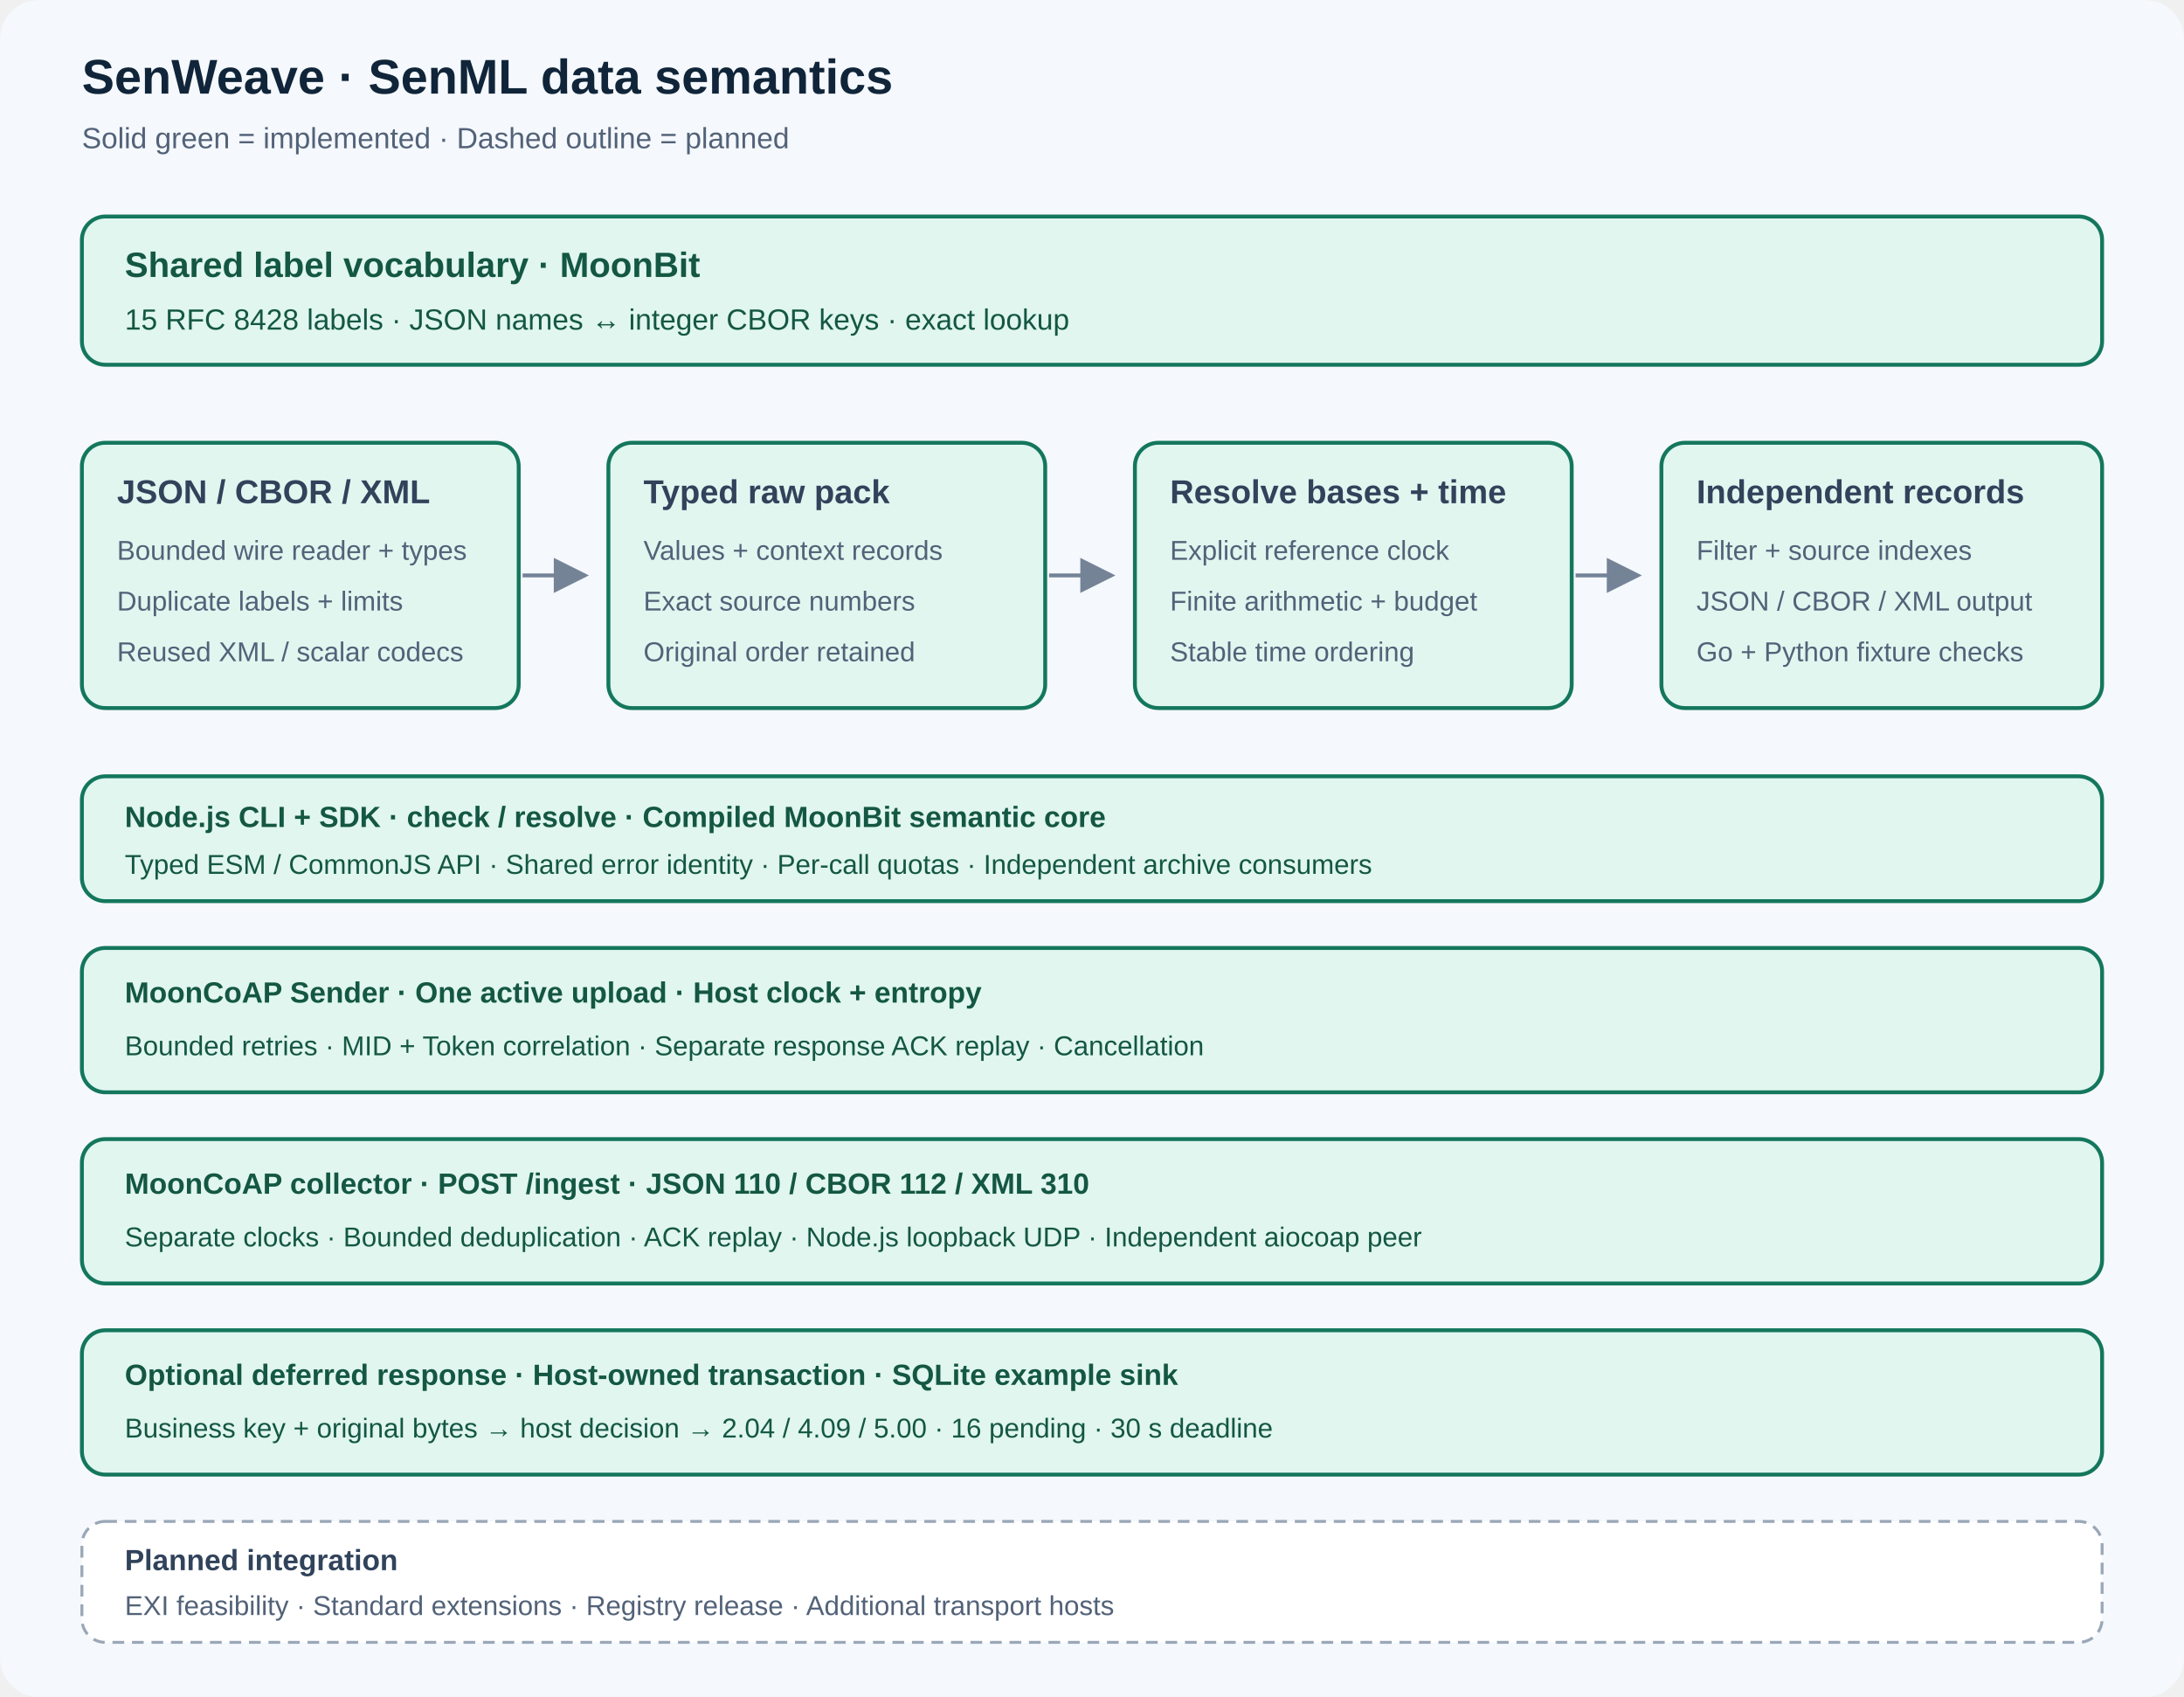
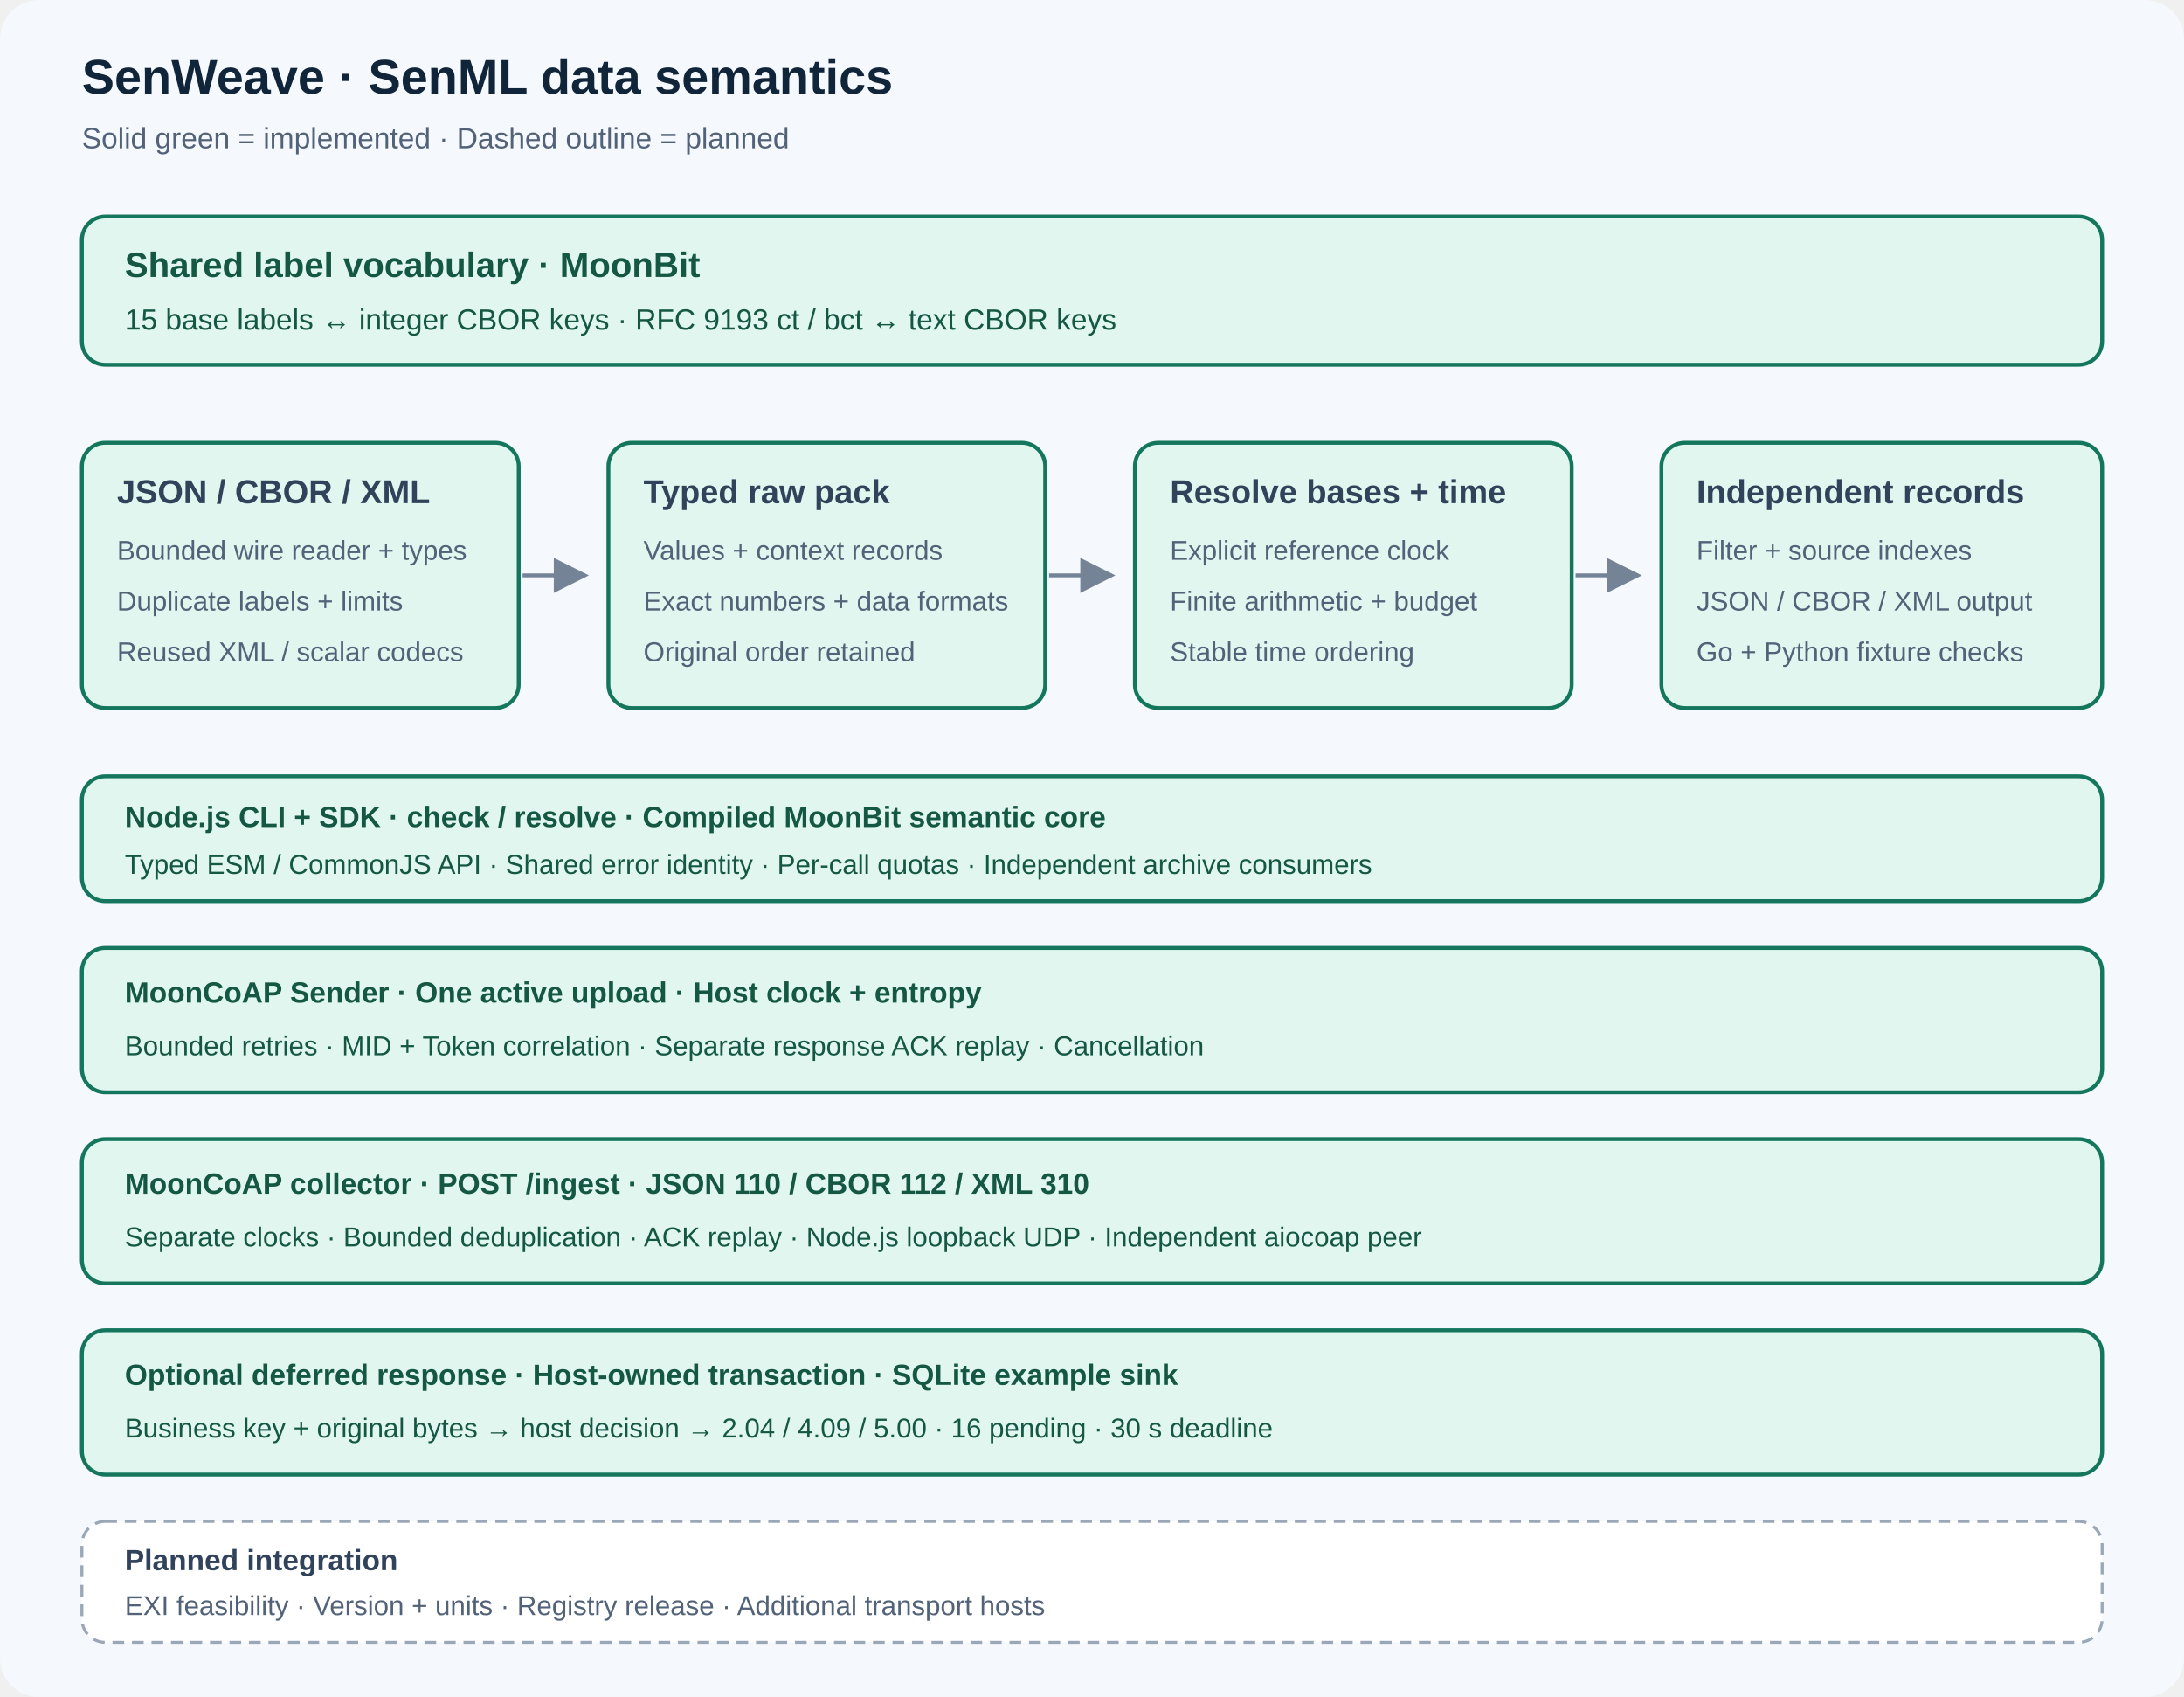
<svg xmlns="http://www.w3.org/2000/svg" width="1120" height="870" viewBox="0 0 1120 870" role="img" aria-labelledby="title desc">
  <defs>
    <marker id="arrow" markerWidth="9" markerHeight="9" refX="8" refY="4.5" orient="auto">
      <path d="M0 0L9 4.5L0 9" fill="#758397" />
    </marker>
  </defs>
  <rect width="1120" height="870" rx="20" fill="#f5f8fc" />
  <g font-family="Segoe UI,Arial,sans-serif">
    <text x="42" y="48" font-size="25" font-weight="700" fill="#102539">SenWeave · SenML data semantics</text>
    <text x="42" y="76" font-size="15" fill="#526278">Solid green = implemented · Dashed outline = planned</text>
    <rect x="42" y="111" width="1036" height="76" rx="12" fill="#e0f6ef" stroke="#14775d" stroke-width="2" />
    <text x="64" y="142" font-size="18" font-weight="600" fill="#145742">Shared label vocabulary · MoonBit</text>
-     <text x="64" y="169" font-size="15" fill="#145742">15 RFC 8428 labels · JSON names ↔ integer CBOR keys · exact lookup</text>
+     <text x="64" y="169" font-size="15" fill="#145742">15 base labels ↔ integer CBOR keys · RFC 9193 ct / bct ↔ text CBOR keys</text>
    <g fill="#e0f6ef" stroke="#14775d" stroke-width="2">
      <rect x="42" y="227" width="224" height="136" rx="12" />
      <rect x="312" y="227" width="224" height="136" rx="12" />
      <rect x="582" y="227" width="224" height="136" rx="12" />
      <rect x="852" y="227" width="226" height="136" rx="12" />
    </g>
    <g fill="#31435b" font-size="17" font-weight="600">
      <text x="60" y="258">JSON / CBOR / XML</text>
      <text x="330" y="258">Typed raw pack</text>
      <text x="600" y="258">Resolve bases + time</text>
      <text x="870" y="258">Independent records</text>
    </g>
    <g fill="#526278" font-size="14">
      <text x="60" y="287">Bounded wire reader + types</text>
      <text x="60" y="313">Duplicate labels + limits</text>
      <text x="60" y="339">Reused XML / scalar codecs</text>
      <text x="330" y="287">Values + context records</text>
-       <text x="330" y="313">Exact source numbers</text>
+       <text x="330" y="313">Exact numbers + data formats</text>
      <text x="330" y="339">Original order retained</text>
      <text x="600" y="287">Explicit reference clock</text>
      <text x="600" y="313">Finite arithmetic + budget</text>
      <text x="600" y="339">Stable time ordering</text>
      <text x="870" y="287">Filter + source indexes</text>
      <text x="870" y="313">JSON / CBOR / XML output</text>
      <text x="870" y="339">Go + Python fixture checks</text>
    </g>
    <g stroke="#758397" stroke-width="2" marker-end="url(#arrow)">
      <path d="M268 295h32" />
      <path d="M538 295h32" />
      <path d="M808 295h32" />
    </g>
    <rect x="42" y="398" width="1036" height="64" rx="12" fill="#e0f6ef" stroke="#14775d" stroke-width="2" />
    <text x="64" y="424" font-size="15" font-weight="600" fill="#145742">Node.js CLI + SDK · check / resolve · Compiled MoonBit semantic core</text>
    <text x="64" y="448" font-size="14" fill="#145742">Typed ESM / CommonJS API · Shared error identity · Per-call quotas · Independent archive consumers</text>
    <rect x="42" y="486" width="1036" height="74" rx="12" fill="#e0f6ef" stroke="#14775d" stroke-width="2" />
    <text x="64" y="514" font-size="15" font-weight="600" fill="#145742">MoonCoAP Sender · One active upload · Host clock + entropy</text>
    <text x="64" y="541" font-size="14" fill="#145742">Bounded retries · MID + Token correlation · Separate response ACK replay · Cancellation</text>
    <rect x="42" y="584" width="1036" height="74" rx="12" fill="#e0f6ef" stroke="#14775d" stroke-width="2" />
    <text x="64" y="612" font-size="15" font-weight="600" fill="#145742">MoonCoAP collector · POST /ingest · JSON 110 / CBOR 112 / XML 310</text>
    <text x="64" y="639" font-size="14" fill="#145742">Separate clocks · Bounded deduplication · ACK replay · Node.js loopback UDP · Independent aiocoap peer</text>
    <rect x="42" y="682" width="1036" height="74" rx="12" fill="#e0f6ef" stroke="#14775d" stroke-width="2" />
    <text x="64" y="710" font-size="15" font-weight="600" fill="#145742">Optional deferred response · Host-owned transaction · SQLite example sink</text>
    <text x="64" y="737" font-size="14" fill="#145742">Business key + original bytes → host decision → 2.04 / 4.09 / 5.00 · 16 pending · 30 s deadline</text>
    <rect x="42" y="780" width="1036" height="62" rx="12" fill="#fff" stroke="#9aa7b7" stroke-width="1.5" stroke-dasharray="6 4" />
    <text x="64" y="805" font-size="15" font-weight="600" fill="#31435b">Planned integration</text>
-     <text x="64" y="828" font-size="14" fill="#526278">EXI feasibility · Standard extensions · Registry release · Additional transport hosts</text>
+     <text x="64" y="828" font-size="14" fill="#526278">EXI feasibility · Version + units · Registry release · Additional transport hosts</text>
  </g>
</svg>
